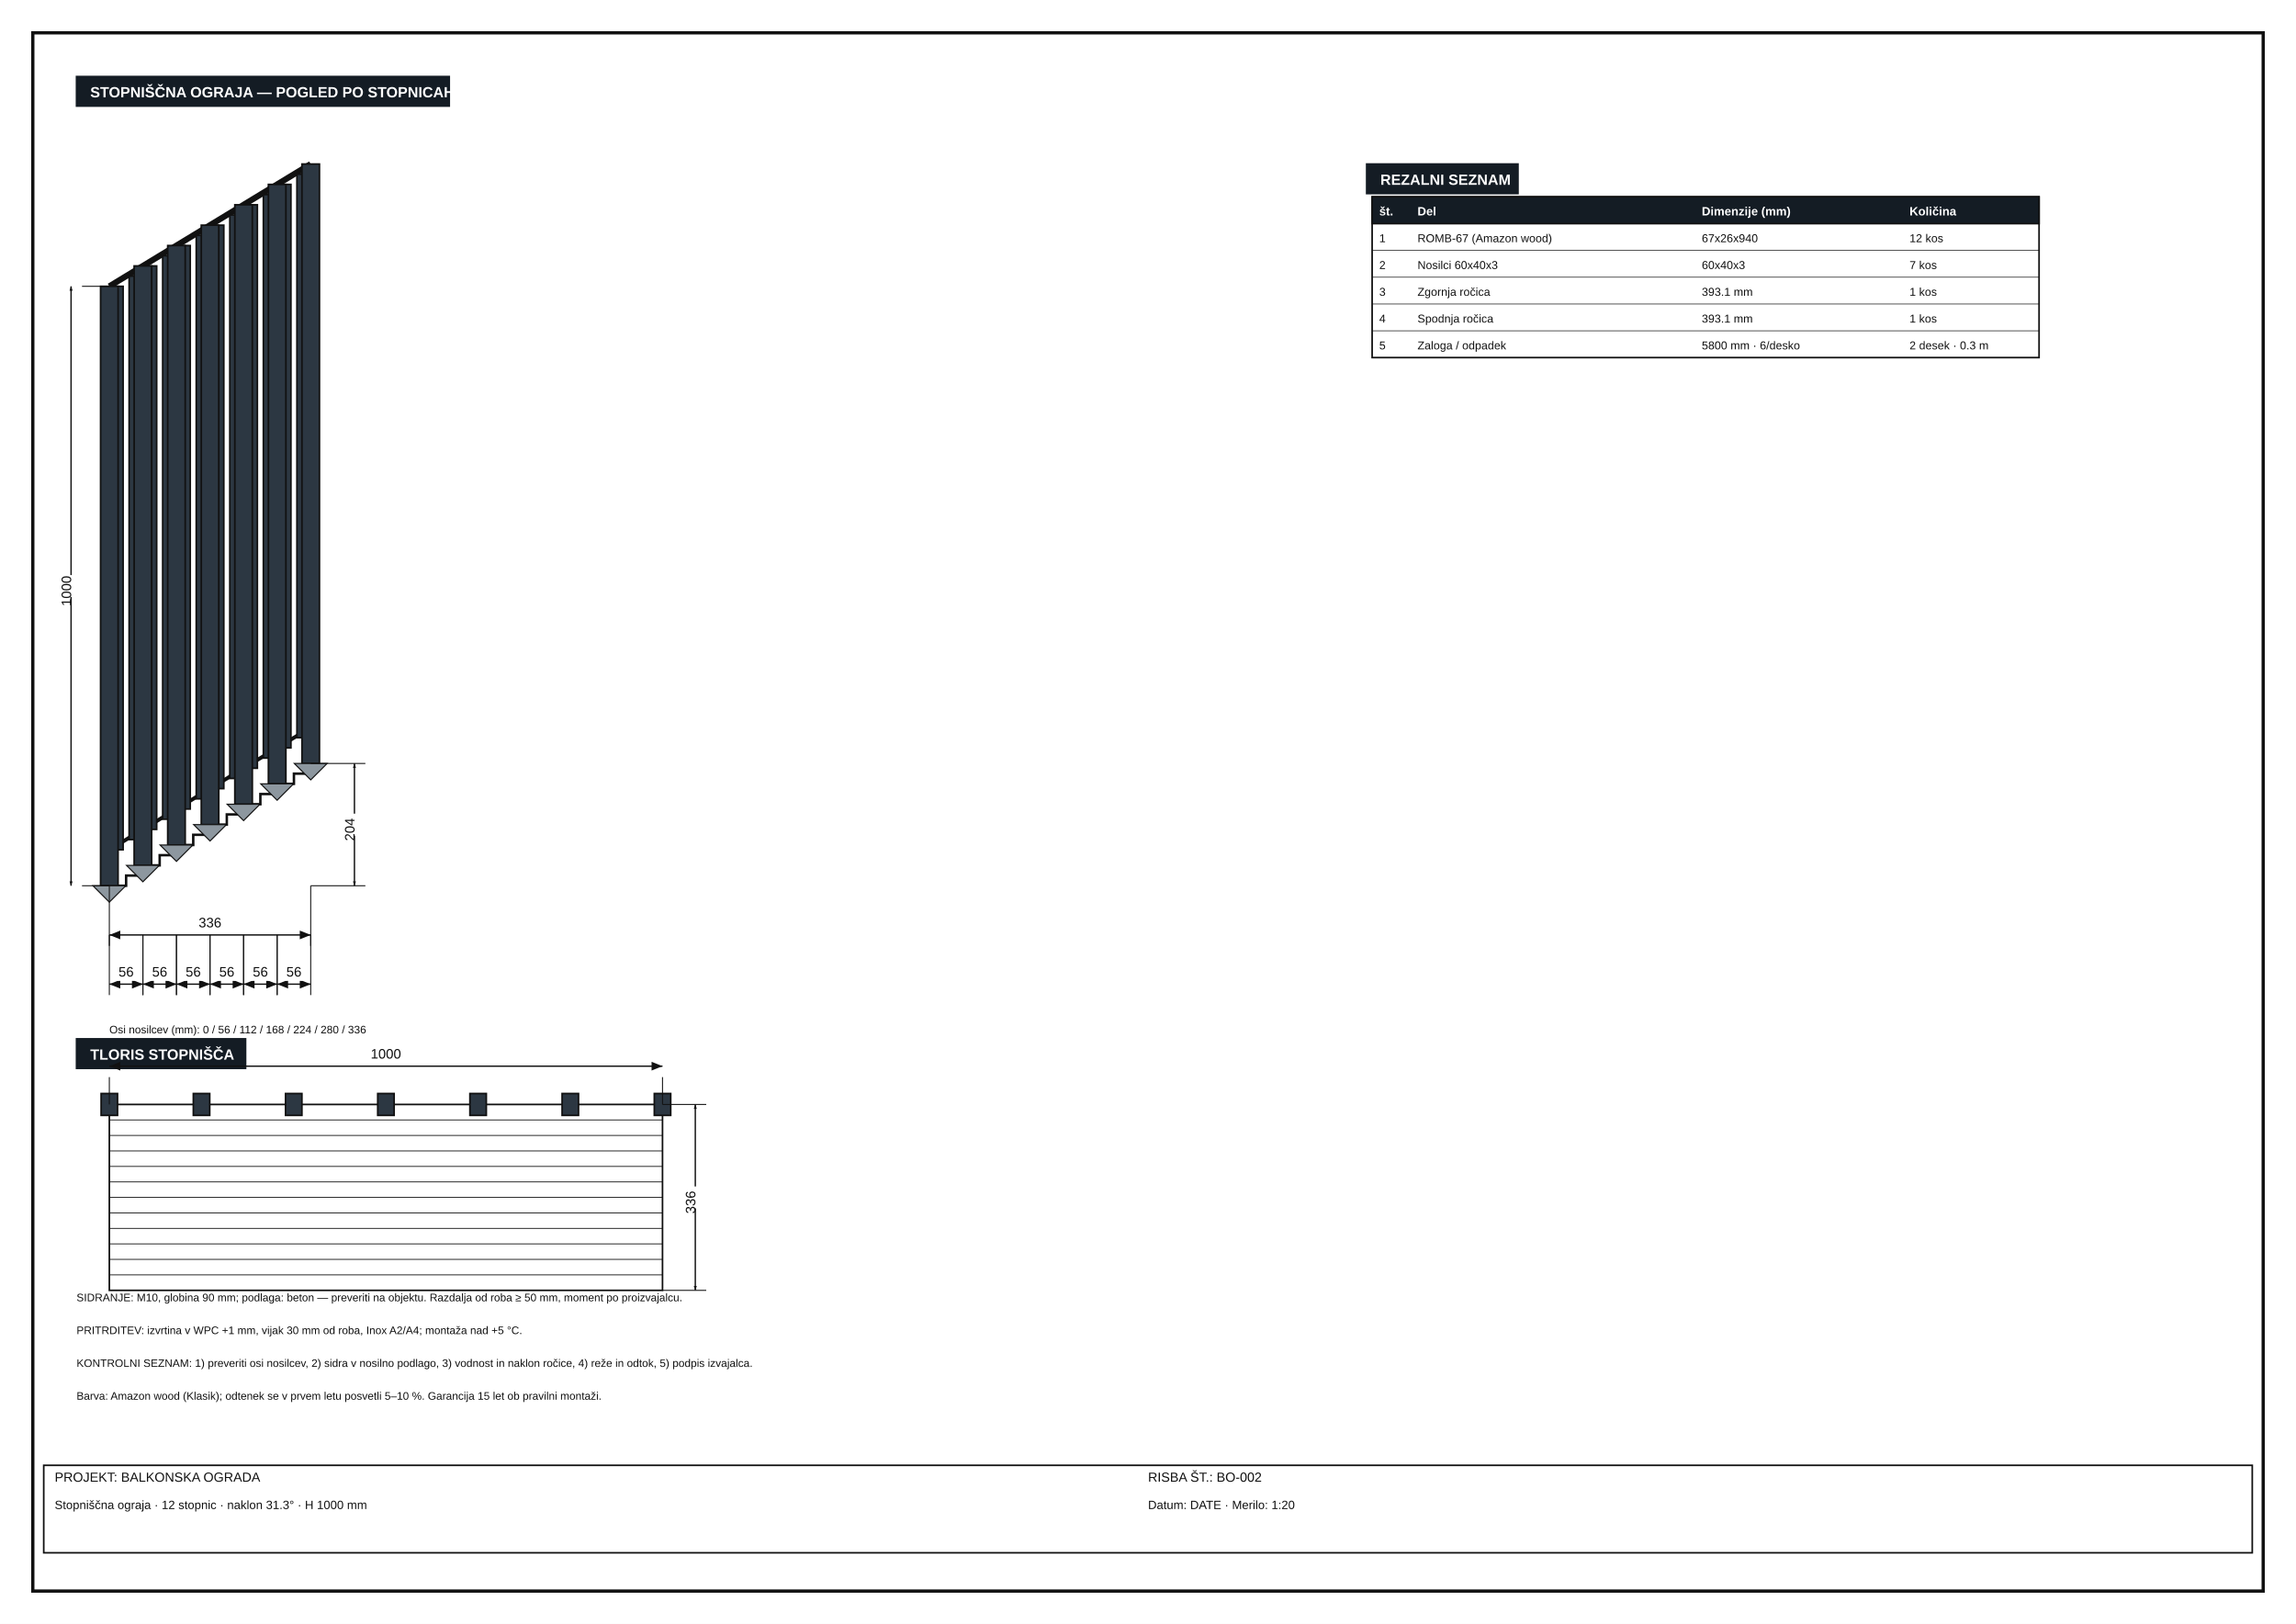
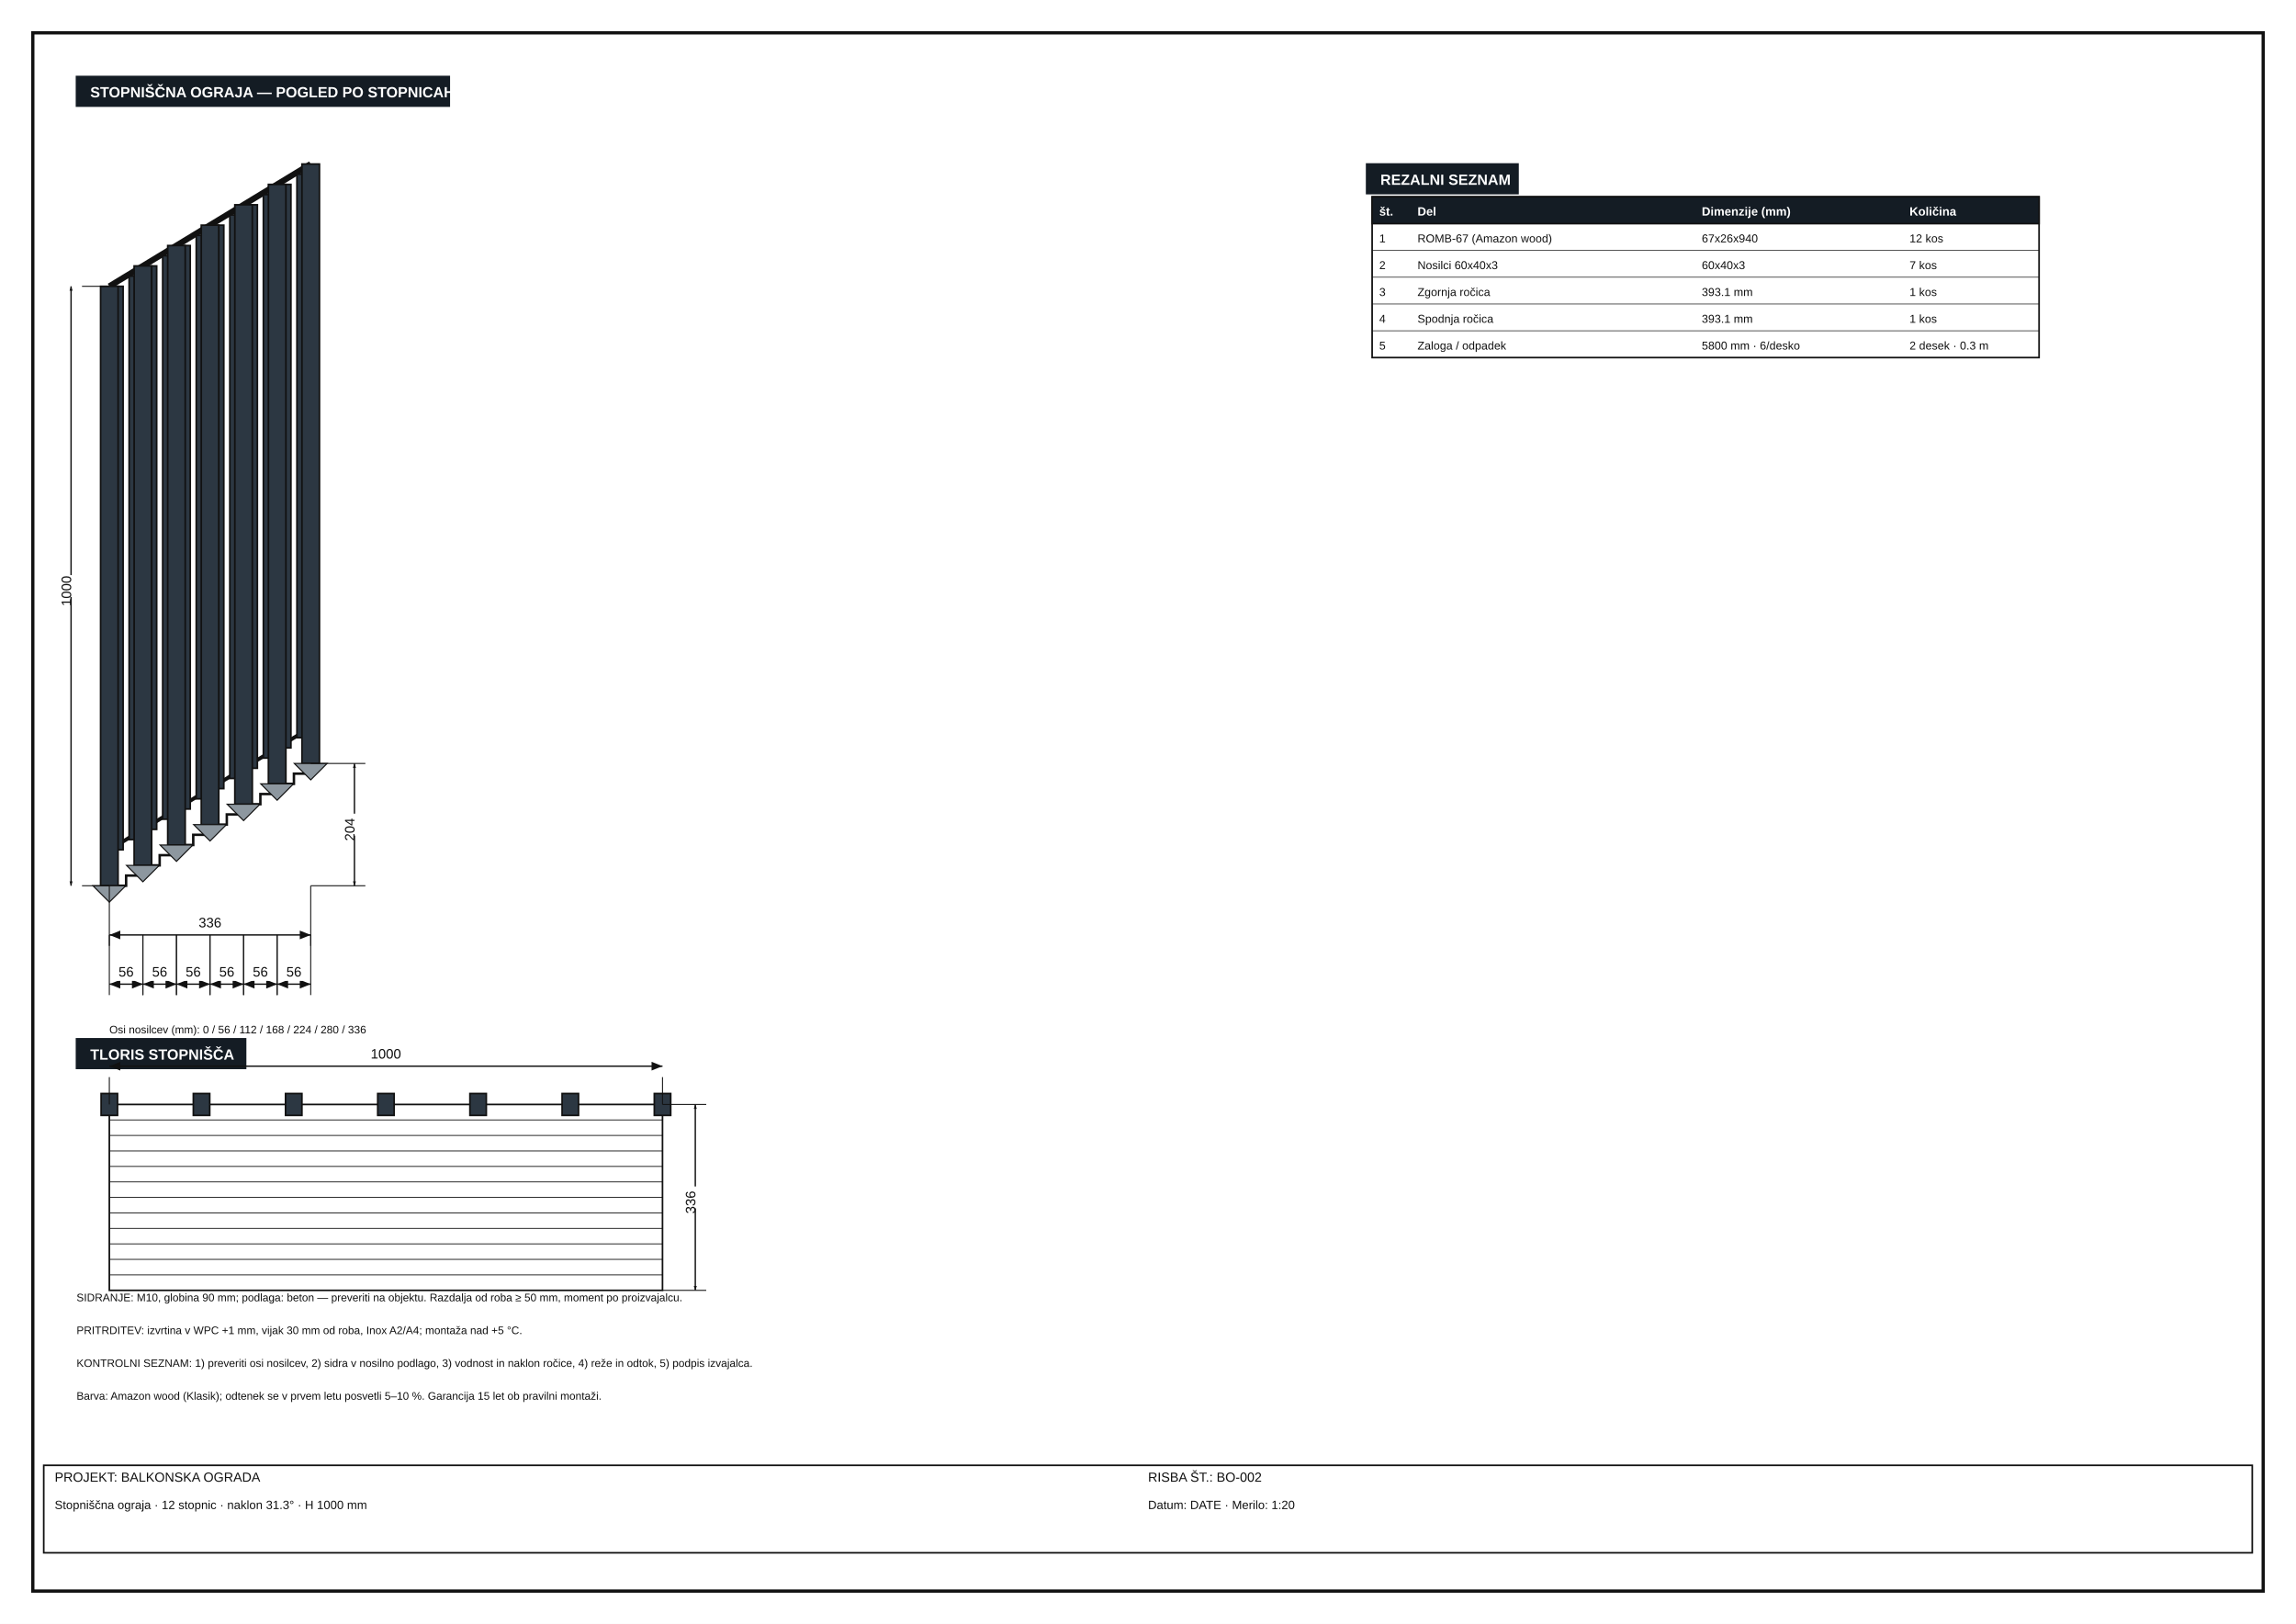
<svg xmlns="http://www.w3.org/2000/svg" viewBox="0 0 420 297" width="420mm" height="297mm">
  <rect width="420" height="297" fill="#fff" />
  <rect x="6" y="6" width="408" height="285" fill="none" stroke="#111" stroke-width="0.6" />
  <rect x="14" y="14" width="68.18" height="5.4" fill="#141c24" stroke="#141c24" stroke-width="0.3" />
  <text x="16.5" y="17.8" font-family="Arial,Helvetica,sans-serif" font-size="2.7" text-anchor="start" font-weight="600" fill="#fff">STOPNIŠČNA OGRAJA — POGLED PO STOPNICAH</text>
  <path d="M20 162 L23.07 162 L23.07 160.136 L26.14 160.136 L26.14 158.272 L29.209 158.272 L29.209 156.409 L32.279 156.409 L32.279 154.545 L35.349 154.545 L35.349 152.681 L38.419 152.681 L38.419 150.817 L41.488 150.817 L41.488 148.953 L44.558 148.953 L44.558 147.09 L47.628 147.09 L47.628 145.226 L50.698 145.226 L50.698 143.362 L53.767 143.362 L53.767 141.498 L56.837 141.498 L56.837 139.635" fill="none" stroke="#111" stroke-width="0.45" />
  <line x1="20" y1="52.365" x2="56.837" y2="30" stroke="#111" stroke-width="1.1" />
  <line x1="20" y1="155.422" x2="56.837" y2="133.056" stroke="#111" stroke-width="0.7" />
  <rect x="20.548" y="52.365" width="1.973" height="103.056" fill="#2c3742" stroke="#111" stroke-width="0.3" />
  <rect x="23.618" y="50.502" width="1.973" height="103.056" fill="#2c3742" stroke="#111" stroke-width="0.3" />
  <rect x="26.688" y="48.638" width="1.973" height="103.056" fill="#2c3742" stroke="#111" stroke-width="0.3" />
  <rect x="29.757" y="46.774" width="1.973" height="103.056" fill="#2c3742" stroke="#111" stroke-width="0.3" />
  <rect x="32.827" y="44.91" width="1.973" height="103.056" fill="#2c3742" stroke="#111" stroke-width="0.3" />
  <rect x="35.897" y="43.047" width="1.973" height="103.056" fill="#2c3742" stroke="#111" stroke-width="0.3" />
  <rect x="38.967" y="41.183" width="1.973" height="103.056" fill="#2c3742" stroke="#111" stroke-width="0.3" />
  <rect x="42.037" y="39.319" width="1.973" height="103.056" fill="#2c3742" stroke="#111" stroke-width="0.3" />
  <rect x="45.106" y="37.455" width="1.973" height="103.056" fill="#2c3742" stroke="#111" stroke-width="0.3" />
  <rect x="48.176" y="35.591" width="1.973" height="103.056" fill="#2c3742" stroke="#111" stroke-width="0.3" />
  <rect x="51.246" y="33.728" width="1.973" height="103.056" fill="#2c3742" stroke="#111" stroke-width="0.3" />
  <rect x="54.316" y="31.864" width="1.973" height="103.056" fill="#2c3742" stroke="#111" stroke-width="0.3" />
  <rect x="18.4" y="52.365" width="3.2" height="109.635" fill="#2c3742" stroke="#111" stroke-width="0.3" />
  <polygon points="17,162 23,162 20,165" fill="#8d979f" stroke="#111" stroke-width="0.2" />
  <rect x="24.54" y="48.638" width="3.2" height="109.635" fill="#2c3742" stroke="#111" stroke-width="0.3" />
  <polygon points="23.14,158.272 29.14,158.272 26.14,161.272" fill="#8d979f" stroke="#111" stroke-width="0.2" />
  <rect x="30.679" y="44.91" width="3.2" height="109.635" fill="#2c3742" stroke="#111" stroke-width="0.3" />
  <polygon points="29.279,154.545 35.279,154.545 32.279,157.545" fill="#8d979f" stroke="#111" stroke-width="0.2" />
  <rect x="36.819" y="41.183" width="3.2" height="109.635" fill="#2c3742" stroke="#111" stroke-width="0.3" />
  <polygon points="35.419,150.817 41.419,150.817 38.419,153.817" fill="#8d979f" stroke="#111" stroke-width="0.2" />
  <rect x="42.958" y="37.455" width="3.2" height="109.635" fill="#2c3742" stroke="#111" stroke-width="0.3" />
  <polygon points="41.558,147.09 47.558,147.09 44.558,150.09" fill="#8d979f" stroke="#111" stroke-width="0.2" />
  <rect x="49.098" y="33.728" width="3.2" height="109.635" fill="#2c3742" stroke="#111" stroke-width="0.3" />
  <polygon points="47.698,143.362 53.698,143.362 50.698,146.362" fill="#8d979f" stroke="#111" stroke-width="0.2" />
  <rect x="55.237" y="30" width="3.2" height="109.635" fill="#2c3742" stroke="#111" stroke-width="0.3" />
  <polygon points="53.837,139.635 59.837,139.635 56.837,142.635" fill="#8d979f" stroke="#111" stroke-width="0.2" />
  <line x1="20" y1="162" x2="20" y2="173" stroke="#111" stroke-width="0.18" />
  <line x1="56.837" y1="162" x2="56.837" y2="173" stroke="#111" stroke-width="0.18" />
  <line x1="20" y1="171" x2="56.837" y2="171" stroke="#111" stroke-width="0.25" />
  <path d="M20 171 L22 170.2 L22 171.8 Z" fill="#111" />
  <path d="M56.837 171 L54.837 170.2 L54.837 171.8 Z" fill="#111" />
  <rect x="36.019" y="167.5" width="4.8" height="2.9" fill="#fff" />
  <text x="38.419" y="169.6" font-family="Arial,Helvetica,sans-serif" font-size="2.5" text-anchor="middle" font-weight="400" fill="#111">336</text>
  <line x1="56.837" y1="139.635" x2="66.837" y2="139.635" stroke="#111" stroke-width="0.18" />
  <line x1="56.837" y1="162" x2="66.837" y2="162" stroke="#111" stroke-width="0.18" />
  <line x1="64.837" y1="139.635" x2="64.837" y2="162" stroke="#111" stroke-width="0.25" />
  <path d="M64.837 139.635 L64.557 140.435 L65.117 140.435 Z" fill="#111" />
  <path d="M64.837 162 L64.557 161.2 L65.117 161.2 Z" fill="#111" />
  <rect x="64.557" y="148.817" width="0.56" height="4" fill="#fff" />
  <text x="64.837" y="151.717" font-family="Arial,Helvetica,sans-serif" font-size="2.5" text-anchor="middle" font-weight="400" fill="#111" transform="rotate(-90 64.83721 151.7173)">204</text>
  <line x1="20" y1="52.365" x2="15" y2="52.365" stroke="#111" stroke-width="0.18" />
  <line x1="20" y1="162" x2="15" y2="162" stroke="#111" stroke-width="0.18" />
  <line x1="13" y1="52.365" x2="13" y2="162" stroke="#111" stroke-width="0.25" />
  <path d="M13 52.365 L12.72 53.165 L13.28 53.165 Z" fill="#111" />
  <path d="M13 162 L12.72 161.2 L13.28 161.2 Z" fill="#111" />
  <rect x="12.72" y="105.183" width="0.56" height="4" fill="#fff" />
  <text x="13" y="108.083" font-family="Arial,Helvetica,sans-serif" font-size="2.5" text-anchor="middle" font-weight="400" fill="#111" transform="rotate(-90 13 108.0827)">1000</text>
  <line x1="20" y1="171" x2="20" y2="182" stroke="#111" stroke-width="0.18" />
  <line x1="26.14" y1="171" x2="26.14" y2="182" stroke="#111" stroke-width="0.18" />
  <line x1="20" y1="180" x2="26.14" y2="180" stroke="#111" stroke-width="0.25" />
  <path d="M20 180 L22 179.2 L22 180.8 Z" fill="#111" />
  <path d="M26.14 180 L24.14 179.2 L24.14 180.8 Z" fill="#111" />
  <rect x="21.47" y="176.5" width="3.2" height="2.9" fill="#fff" />
  <text x="23.07" y="178.6" font-family="Arial,Helvetica,sans-serif" font-size="2.5" text-anchor="middle" font-weight="400" fill="#111">56</text>
  <line x1="26.14" y1="171" x2="26.14" y2="182" stroke="#111" stroke-width="0.18" />
  <line x1="32.279" y1="171" x2="32.279" y2="182" stroke="#111" stroke-width="0.18" />
  <line x1="26.14" y1="180" x2="32.279" y2="180" stroke="#111" stroke-width="0.25" />
  <path d="M26.14 180 L28.14 179.2 L28.14 180.8 Z" fill="#111" />
  <path d="M32.279 180 L30.279 179.2 L30.279 180.8 Z" fill="#111" />
  <rect x="27.609" y="176.5" width="3.2" height="2.9" fill="#fff" />
  <text x="29.209" y="178.6" font-family="Arial,Helvetica,sans-serif" font-size="2.5" text-anchor="middle" font-weight="400" fill="#111">56</text>
  <line x1="32.279" y1="171" x2="32.279" y2="182" stroke="#111" stroke-width="0.18" />
  <line x1="38.419" y1="171" x2="38.419" y2="182" stroke="#111" stroke-width="0.18" />
  <line x1="32.279" y1="180" x2="38.419" y2="180" stroke="#111" stroke-width="0.25" />
  <path d="M32.279 180 L34.279 179.2 L34.279 180.8 Z" fill="#111" />
  <path d="M38.419 180 L36.419 179.2 L36.419 180.8 Z" fill="#111" />
  <rect x="33.749" y="176.5" width="3.2" height="2.9" fill="#fff" />
  <text x="35.349" y="178.6" font-family="Arial,Helvetica,sans-serif" font-size="2.5" text-anchor="middle" font-weight="400" fill="#111">56</text>
  <line x1="38.419" y1="171" x2="38.419" y2="182" stroke="#111" stroke-width="0.18" />
  <line x1="44.558" y1="171" x2="44.558" y2="182" stroke="#111" stroke-width="0.18" />
  <line x1="38.419" y1="180" x2="44.558" y2="180" stroke="#111" stroke-width="0.25" />
  <path d="M38.419 180 L40.419 179.2 L40.419 180.8 Z" fill="#111" />
  <path d="M44.558 180 L42.558 179.2 L42.558 180.8 Z" fill="#111" />
  <rect x="39.888" y="176.5" width="3.2" height="2.9" fill="#fff" />
  <text x="41.488" y="178.6" font-family="Arial,Helvetica,sans-serif" font-size="2.5" text-anchor="middle" font-weight="400" fill="#111">56</text>
  <line x1="44.558" y1="171" x2="44.558" y2="182" stroke="#111" stroke-width="0.18" />
  <line x1="50.698" y1="171" x2="50.698" y2="182" stroke="#111" stroke-width="0.18" />
  <line x1="44.558" y1="180" x2="50.698" y2="180" stroke="#111" stroke-width="0.25" />
  <path d="M44.558 180 L46.558 179.2 L46.558 180.8 Z" fill="#111" />
  <path d="M50.698 180 L48.698 179.2 L48.698 180.8 Z" fill="#111" />
  <rect x="46.028" y="176.5" width="3.2" height="2.9" fill="#fff" />
  <text x="47.628" y="178.6" font-family="Arial,Helvetica,sans-serif" font-size="2.5" text-anchor="middle" font-weight="400" fill="#111">56</text>
  <line x1="50.698" y1="171" x2="50.698" y2="182" stroke="#111" stroke-width="0.18" />
  <line x1="56.837" y1="171" x2="56.837" y2="182" stroke="#111" stroke-width="0.18" />
  <line x1="50.698" y1="180" x2="56.837" y2="180" stroke="#111" stroke-width="0.25" />
  <path d="M50.698 180 L52.698 179.2 L52.698 180.8 Z" fill="#111" />
  <path d="M56.837 180 L54.837 179.2 L54.837 180.8 Z" fill="#111" />
  <rect x="52.167" y="176.5" width="3.2" height="2.9" fill="#fff" />
  <text x="53.767" y="178.6" font-family="Arial,Helvetica,sans-serif" font-size="2.5" text-anchor="middle" font-weight="400" fill="#111">56</text>
  <text x="20" y="189" font-family="Arial,Helvetica,sans-serif" font-size="2" text-anchor="start" font-weight="400" fill="#111">Osi nosilcev (mm): 0 / 56 / 112 / 168 / 224 / 280 / 336</text>
  <rect x="14" y="190" width="30.92" height="5.4" fill="#141c24" stroke="#141c24" stroke-width="0.3" />
  <text x="16.5" y="193.8" font-family="Arial,Helvetica,sans-serif" font-size="2.7" text-anchor="start" font-weight="600" fill="#fff">TLORIS STOPNIŠČA</text>
  <rect x="20" y="202" width="101.19" height="34" fill="none" stroke="#111" stroke-width="0.3" />
  <line x1="20" y1="204.833" x2="121.19" y2="204.833" stroke="#111" stroke-width="0.15" />
  <line x1="20" y1="207.667" x2="121.19" y2="207.667" stroke="#111" stroke-width="0.15" />
  <line x1="20" y1="210.5" x2="121.19" y2="210.5" stroke="#111" stroke-width="0.15" />
  <line x1="20" y1="213.333" x2="121.19" y2="213.333" stroke="#111" stroke-width="0.15" />
  <line x1="20" y1="216.167" x2="121.19" y2="216.167" stroke="#111" stroke-width="0.15" />
  <line x1="20" y1="219" x2="121.19" y2="219" stroke="#111" stroke-width="0.15" />
  <line x1="20" y1="221.833" x2="121.19" y2="221.833" stroke="#111" stroke-width="0.15" />
  <line x1="20" y1="224.667" x2="121.19" y2="224.667" stroke="#111" stroke-width="0.15" />
  <line x1="20" y1="227.5" x2="121.19" y2="227.5" stroke="#111" stroke-width="0.15" />
  <line x1="20" y1="230.333" x2="121.19" y2="230.333" stroke="#111" stroke-width="0.15" />
  <line x1="20" y1="233.167" x2="121.19" y2="233.167" stroke="#111" stroke-width="0.15" />
  <rect x="18.5" y="200" width="3" height="4" fill="#2c3742" stroke="#111" stroke-width="0.3" />
  <rect x="35.365" y="200" width="3" height="4" fill="#2c3742" stroke="#111" stroke-width="0.3" />
  <rect x="52.23" y="200" width="3" height="4" fill="#2c3742" stroke="#111" stroke-width="0.3" />
  <rect x="69.095" y="200" width="3" height="4" fill="#2c3742" stroke="#111" stroke-width="0.3" />
  <rect x="85.96" y="200" width="3" height="4" fill="#2c3742" stroke="#111" stroke-width="0.3" />
  <rect x="102.825" y="200" width="3" height="4" fill="#2c3742" stroke="#111" stroke-width="0.3" />
  <rect x="119.69" y="200" width="3" height="4" fill="#2c3742" stroke="#111" stroke-width="0.3" />
  <line x1="20" y1="202" x2="20" y2="197" stroke="#111" stroke-width="0.18" />
  <line x1="121.19" y1="202" x2="121.19" y2="197" stroke="#111" stroke-width="0.18" />
  <line x1="20" y1="195" x2="121.19" y2="195" stroke="#111" stroke-width="0.25" />
  <path d="M20 195 L22 194.2 L22 195.8 Z" fill="#111" />
  <path d="M121.19 195 L119.19 194.2 L119.19 195.8 Z" fill="#111" />
  <rect x="67.395" y="191.5" width="6.4" height="2.9" fill="#fff" />
  <text x="70.595" y="193.6" font-family="Arial,Helvetica,sans-serif" font-size="2.5" text-anchor="middle" font-weight="400" fill="#111">1000</text>
  <line x1="121.19" y1="202" x2="129.19" y2="202" stroke="#111" stroke-width="0.18" />
  <line x1="121.19" y1="236" x2="129.19" y2="236" stroke="#111" stroke-width="0.18" />
  <line x1="127.19" y1="202" x2="127.19" y2="236" stroke="#111" stroke-width="0.25" />
  <path d="M127.19 202 L126.91 202.8 L127.47 202.8 Z" fill="#111" />
  <path d="M127.19 236 L126.91 235.2 L127.47 235.2 Z" fill="#111" />
  <rect x="126.91" y="217" width="0.56" height="4" fill="#fff" />
  <text x="127.19" y="219.9" font-family="Arial,Helvetica,sans-serif" font-size="2.5" text-anchor="middle" font-weight="400" fill="#111" transform="rotate(-90 127.1905 219.9)">336</text>
  <rect x="250" y="30" width="27.68" height="5.4" fill="#141c24" stroke="#141c24" stroke-width="0.3" />
  <text x="252.5" y="33.8" font-family="Arial,Helvetica,sans-serif" font-size="2.7" text-anchor="start" font-weight="600" fill="#fff">REZALNI SEZNAM</text>
  <rect x="251" y="36" width="122" height="29.4" fill="none" stroke="#111" stroke-width="0.3" />
  <rect x="251" y="36" width="122" height="4.9" fill="#141c24" stroke="#111" stroke-width="0.3" />
-   <text x="252.3" y="39.4" font-family="Arial,Helvetica,sans-serif" font-size="2.2" text-anchor="start" font-weight="600" fill="#fff">št.</text>
-   <text x="259.3" y="39.4" font-family="Arial,Helvetica,sans-serif" font-size="2.2" text-anchor="start" font-weight="600" fill="#fff">Del</text>
-   <text x="311.3" y="39.4" font-family="Arial,Helvetica,sans-serif" font-size="2.2" text-anchor="start" font-weight="600" fill="#fff">Dimenzije (mm)</text>
-   <text x="349.3" y="39.4" font-family="Arial,Helvetica,sans-serif" font-size="2.2" text-anchor="start" font-weight="600" fill="#fff">Količina</text>
-   <text x="252.3" y="44.3" font-family="Arial,Helvetica,sans-serif" font-size="2.1" text-anchor="start" font-weight="400" fill="#111">1</text>
-   <text x="259.3" y="44.3" font-family="Arial,Helvetica,sans-serif" font-size="2.1" text-anchor="start" font-weight="400" fill="#111">ROMB-67 (Amazon wood)</text>
-   <text x="311.3" y="44.3" font-family="Arial,Helvetica,sans-serif" font-size="2.1" text-anchor="start" font-weight="400" fill="#111">67x26x940</text>
-   <text x="349.3" y="44.3" font-family="Arial,Helvetica,sans-serif" font-size="2.1" text-anchor="start" font-weight="400" fill="#111">12 kos</text>
+   <text x="252.3" y="39.43" font-family="Arial,Helvetica,sans-serif" font-size="2.2" text-anchor="start" font-weight="600" fill="#fff">št.</text>
+   <text x="259.3" y="39.43" font-family="Arial,Helvetica,sans-serif" font-size="2.2" text-anchor="start" font-weight="600" fill="#fff">Del</text>
+   <text x="311.3" y="39.43" font-family="Arial,Helvetica,sans-serif" font-size="2.2" text-anchor="start" font-weight="600" fill="#fff">Dimenzije (mm)</text>
+   <text x="349.3" y="39.43" font-family="Arial,Helvetica,sans-serif" font-size="2.2" text-anchor="start" font-weight="600" fill="#fff">Količina</text>
+   <text x="252.3" y="44.33" font-family="Arial,Helvetica,sans-serif" font-size="2.1" text-anchor="start" font-weight="400" fill="#111">1</text>
+   <text x="259.3" y="44.33" font-family="Arial,Helvetica,sans-serif" font-size="2.1" text-anchor="start" font-weight="400" fill="#111">ROMB-67 (Amazon wood)</text>
+   <text x="311.3" y="44.33" font-family="Arial,Helvetica,sans-serif" font-size="2.1" text-anchor="start" font-weight="400" fill="#111">67x26x940</text>
+   <text x="349.3" y="44.33" font-family="Arial,Helvetica,sans-serif" font-size="2.1" text-anchor="start" font-weight="400" fill="#111">12 kos</text>
  <line x1="251" y1="45.8" x2="373" y2="45.8" stroke="#111" stroke-width="0.12" />
-   <text x="252.3" y="49.2" font-family="Arial,Helvetica,sans-serif" font-size="2.1" text-anchor="start" font-weight="400" fill="#111">2</text>
-   <text x="259.3" y="49.2" font-family="Arial,Helvetica,sans-serif" font-size="2.1" text-anchor="start" font-weight="400" fill="#111">Nosilci 60x40x3</text>
-   <text x="311.3" y="49.2" font-family="Arial,Helvetica,sans-serif" font-size="2.1" text-anchor="start" font-weight="400" fill="#111">60x40x3</text>
-   <text x="349.3" y="49.2" font-family="Arial,Helvetica,sans-serif" font-size="2.1" text-anchor="start" font-weight="400" fill="#111">7 kos</text>
+   <text x="252.3" y="49.23" font-family="Arial,Helvetica,sans-serif" font-size="2.1" text-anchor="start" font-weight="400" fill="#111">2</text>
+   <text x="259.3" y="49.23" font-family="Arial,Helvetica,sans-serif" font-size="2.1" text-anchor="start" font-weight="400" fill="#111">Nosilci 60x40x3</text>
+   <text x="311.3" y="49.23" font-family="Arial,Helvetica,sans-serif" font-size="2.1" text-anchor="start" font-weight="400" fill="#111">60x40x3</text>
+   <text x="349.3" y="49.23" font-family="Arial,Helvetica,sans-serif" font-size="2.1" text-anchor="start" font-weight="400" fill="#111">7 kos</text>
  <line x1="251" y1="50.7" x2="373" y2="50.7" stroke="#111" stroke-width="0.12" />
-   <text x="252.3" y="54.1" font-family="Arial,Helvetica,sans-serif" font-size="2.1" text-anchor="start" font-weight="400" fill="#111">3</text>
-   <text x="259.3" y="54.1" font-family="Arial,Helvetica,sans-serif" font-size="2.1" text-anchor="start" font-weight="400" fill="#111">Zgornja ročica</text>
-   <text x="311.3" y="54.1" font-family="Arial,Helvetica,sans-serif" font-size="2.1" text-anchor="start" font-weight="400" fill="#111">393.1 mm</text>
-   <text x="349.3" y="54.1" font-family="Arial,Helvetica,sans-serif" font-size="2.1" text-anchor="start" font-weight="400" fill="#111">1 kos</text>
+   <text x="252.3" y="54.13" font-family="Arial,Helvetica,sans-serif" font-size="2.1" text-anchor="start" font-weight="400" fill="#111">3</text>
+   <text x="259.3" y="54.13" font-family="Arial,Helvetica,sans-serif" font-size="2.1" text-anchor="start" font-weight="400" fill="#111">Zgornja ročica</text>
+   <text x="311.3" y="54.13" font-family="Arial,Helvetica,sans-serif" font-size="2.1" text-anchor="start" font-weight="400" fill="#111">393.1 mm</text>
+   <text x="349.3" y="54.13" font-family="Arial,Helvetica,sans-serif" font-size="2.1" text-anchor="start" font-weight="400" fill="#111">1 kos</text>
  <line x1="251" y1="55.6" x2="373" y2="55.6" stroke="#111" stroke-width="0.12" />
-   <text x="252.3" y="59" font-family="Arial,Helvetica,sans-serif" font-size="2.1" text-anchor="start" font-weight="400" fill="#111">4</text>
-   <text x="259.3" y="59" font-family="Arial,Helvetica,sans-serif" font-size="2.1" text-anchor="start" font-weight="400" fill="#111">Spodnja ročica</text>
-   <text x="311.3" y="59" font-family="Arial,Helvetica,sans-serif" font-size="2.1" text-anchor="start" font-weight="400" fill="#111">393.1 mm</text>
-   <text x="349.3" y="59" font-family="Arial,Helvetica,sans-serif" font-size="2.1" text-anchor="start" font-weight="400" fill="#111">1 kos</text>
+   <text x="252.3" y="59.03" font-family="Arial,Helvetica,sans-serif" font-size="2.1" text-anchor="start" font-weight="400" fill="#111">4</text>
+   <text x="259.3" y="59.03" font-family="Arial,Helvetica,sans-serif" font-size="2.1" text-anchor="start" font-weight="400" fill="#111">Spodnja ročica</text>
+   <text x="311.3" y="59.03" font-family="Arial,Helvetica,sans-serif" font-size="2.1" text-anchor="start" font-weight="400" fill="#111">393.1 mm</text>
+   <text x="349.3" y="59.03" font-family="Arial,Helvetica,sans-serif" font-size="2.1" text-anchor="start" font-weight="400" fill="#111">1 kos</text>
  <line x1="251" y1="60.5" x2="373" y2="60.5" stroke="#111" stroke-width="0.12" />
-   <text x="252.3" y="63.9" font-family="Arial,Helvetica,sans-serif" font-size="2.1" text-anchor="start" font-weight="400" fill="#111">5</text>
-   <text x="259.3" y="63.9" font-family="Arial,Helvetica,sans-serif" font-size="2.1" text-anchor="start" font-weight="400" fill="#111">Zaloga / odpadek</text>
-   <text x="311.3" y="63.9" font-family="Arial,Helvetica,sans-serif" font-size="2.1" text-anchor="start" font-weight="400" fill="#111">5800 mm · 6/desko</text>
-   <text x="349.3" y="63.9" font-family="Arial,Helvetica,sans-serif" font-size="2.1" text-anchor="start" font-weight="400" fill="#111">2 desek · 0.3 m</text>
+   <text x="252.3" y="63.93" font-family="Arial,Helvetica,sans-serif" font-size="2.1" text-anchor="start" font-weight="400" fill="#111">5</text>
+   <text x="259.3" y="63.93" font-family="Arial,Helvetica,sans-serif" font-size="2.1" text-anchor="start" font-weight="400" fill="#111">Zaloga / odpadek</text>
+   <text x="311.3" y="63.93" font-family="Arial,Helvetica,sans-serif" font-size="2.1" text-anchor="start" font-weight="400" fill="#111">5800 mm · 6/desko</text>
+   <text x="349.3" y="63.93" font-family="Arial,Helvetica,sans-serif" font-size="2.1" text-anchor="start" font-weight="400" fill="#111">2 desek · 0.3 m</text>
  <text x="14" y="238" font-family="Arial,Helvetica,sans-serif" font-size="2" text-anchor="start" font-weight="400" fill="#111">SIDRANJE: M10, globina 90 mm; podlaga: beton — preveriti na objektu. Razdalja od roba ≥ 50 mm, moment po proizvajalcu.</text>
  <text x="14" y="244" font-family="Arial,Helvetica,sans-serif" font-size="2" text-anchor="start" font-weight="400" fill="#111">PRITRDITEV: izvrtina v WPC +1 mm, vijak 30 mm od roba, Inox A2/A4; montaža nad +5 °C.</text>
  <text x="14" y="250" font-family="Arial,Helvetica,sans-serif" font-size="2" text-anchor="start" font-weight="400" fill="#111">KONTROLNI SEZNAM: 1) preveriti osi nosilcev, 2) sidra v nosilno podlago, 3) vodnost in naklon ročice, 4) reže in odtok, 5) podpis izvajalca.</text>
  <text x="14" y="256" font-family="Arial,Helvetica,sans-serif" font-size="2" text-anchor="start" font-weight="400" fill="#111">Barva: Amazon wood (Klasik); odtenek se v prvem letu posvetli 5–10 %. Garancija 15 let ob pravilni montaži.</text>
  <rect x="8" y="268" width="404" height="16" fill="none" stroke="#111" stroke-width="0.3" />
  <text x="10" y="271" font-family="Arial,Helvetica,sans-serif" font-size="2.4" text-anchor="start" font-weight="500" fill="#111">PROJEKT: BALKONSKA OGRADA</text>
  <text x="210" y="271" font-family="Arial,Helvetica,sans-serif" font-size="2.4" text-anchor="start" font-weight="500" fill="#111">RISBA ŠT.: BO-002</text>
  <text x="10" y="276" font-family="Arial,Helvetica,sans-serif" font-size="2.2" text-anchor="start" font-weight="400" fill="#111">Stopniščna ograja · 12 stopnic · naklon 31.3° · H 1000 mm</text>
  <text x="210" y="276" font-family="Arial,Helvetica,sans-serif" font-size="2.2" text-anchor="start" font-weight="400" fill="#111">Datum: DATE · Merilo: 1:20</text>
</svg>
